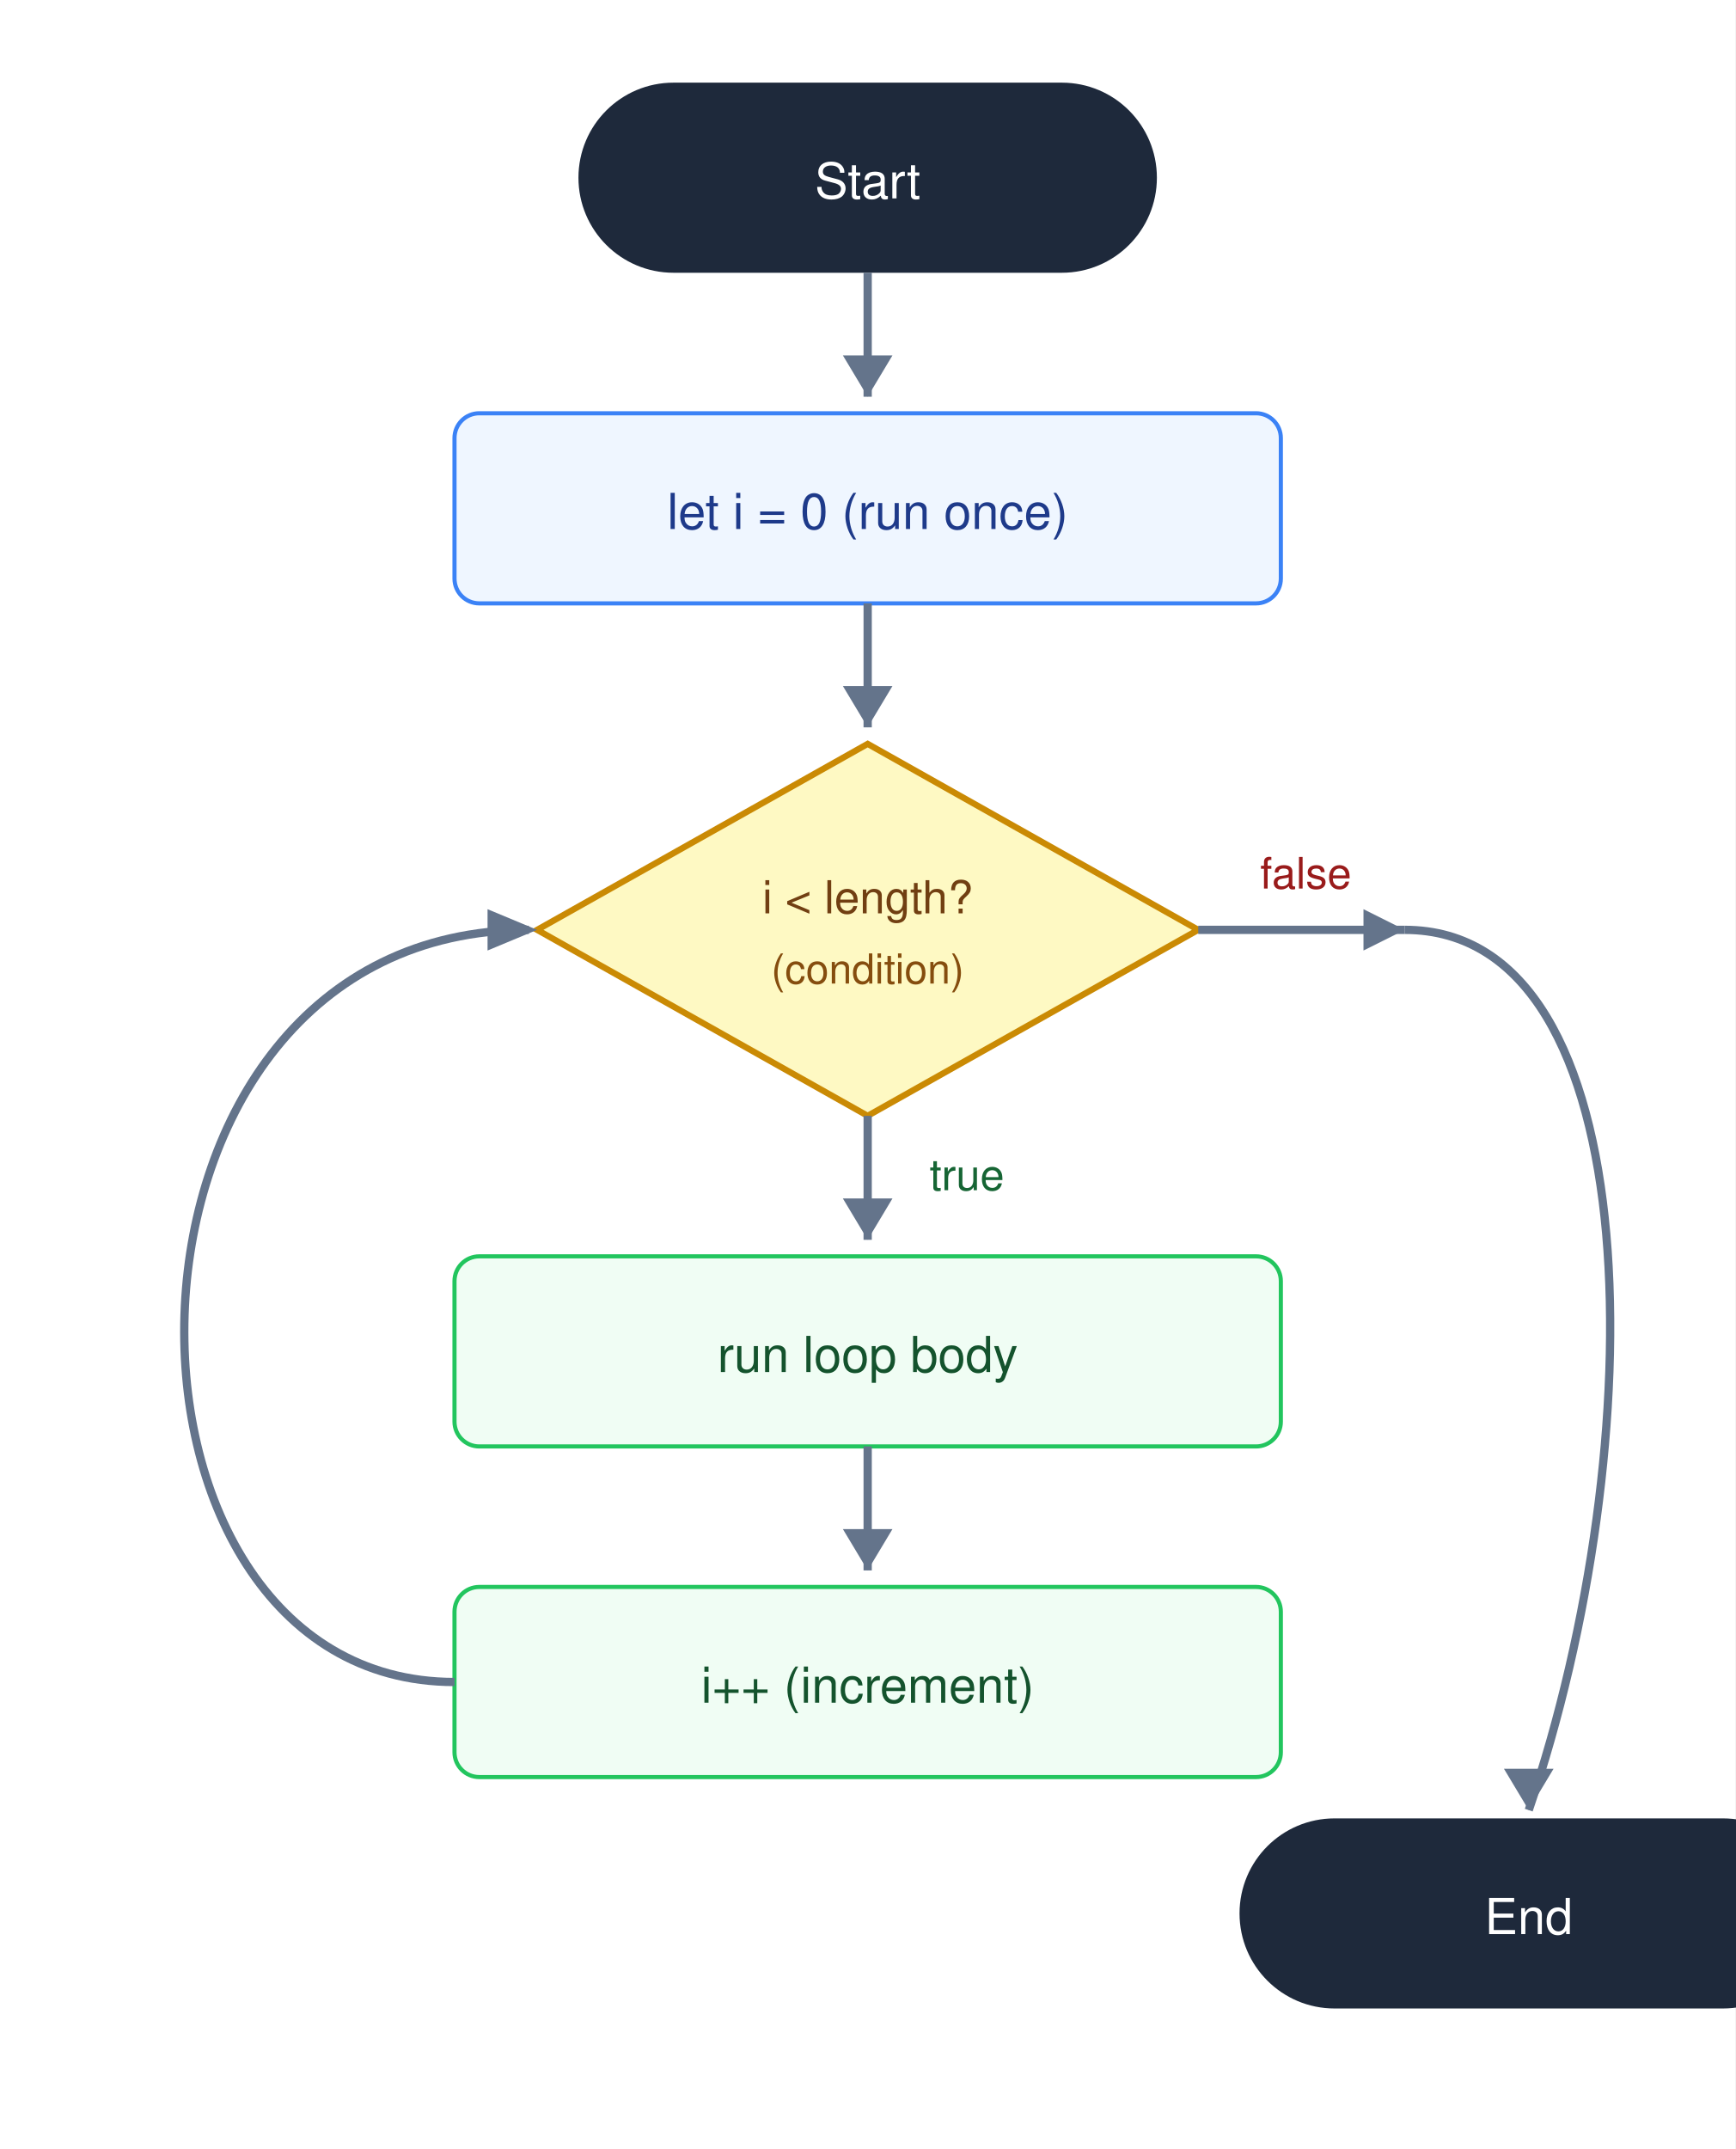
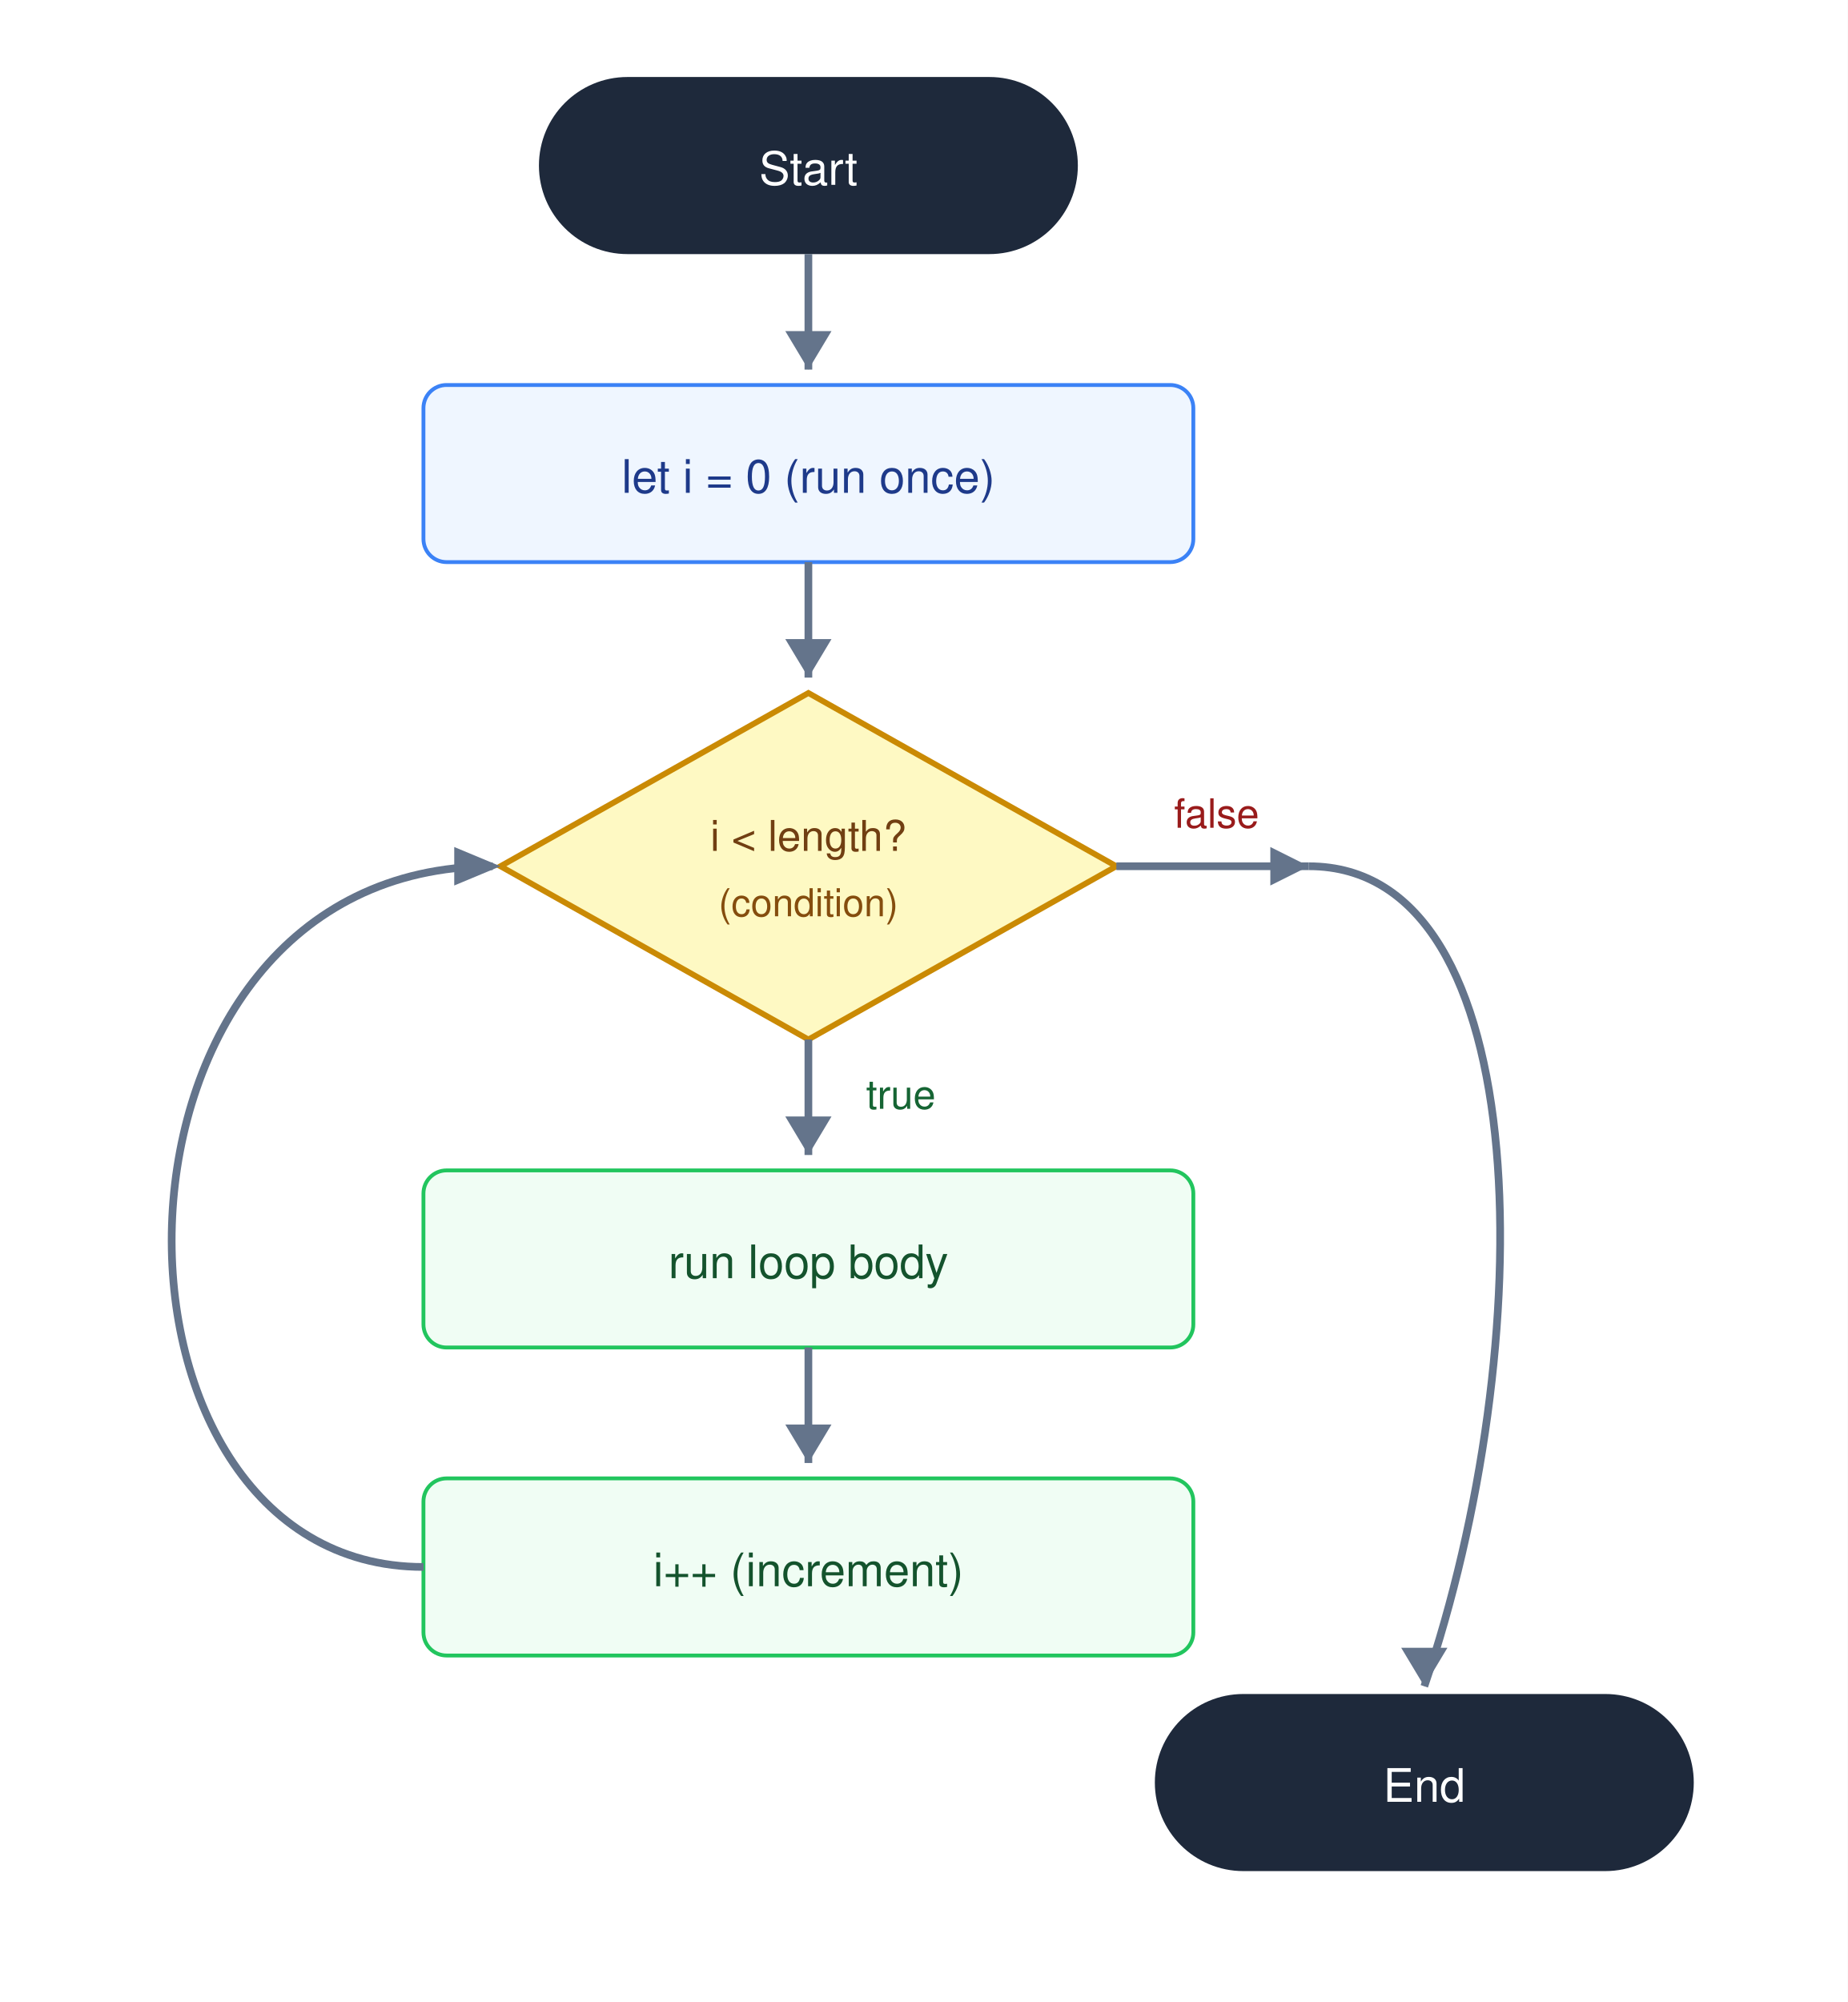
- <svg xmlns="http://www.w3.org/2000/svg" viewBox="0 0 420 520" font-family="Segoe UI, Helvetica, Arial, sans-serif">
-   <rect width="420" height="520" fill="#ffffff" />
+ <svg xmlns="http://www.w3.org/2000/svg" viewBox="0 0 480 520" font-family="Segoe UI, Helvetica, Arial, sans-serif">
+   <rect width="480" height="520" fill="#ffffff" />
  <rect x="140" y="20" width="140" height="46" rx="23" fill="#1e293b" />
  <text x="210" y="48" text-anchor="middle" font-size="12" fill="#ffffff">Start</text>
  <line x1="210" y1="66" x2="210" y2="96" stroke="#64748b" stroke-width="2" />
  <polygon points="210,96 204,86 216,86" fill="#64748b" />
  <rect x="110" y="100" width="200" height="46" rx="6" fill="#eff6ff" stroke="#3b82f6" />
  <text x="210" y="128" text-anchor="middle" font-size="12" fill="#1e3a8a">let i = 0 (run once)</text>
  <line x1="210" y1="146" x2="210" y2="176" stroke="#64748b" stroke-width="2" />
  <polygon points="210,176 204,166 216,166" fill="#64748b" />
  <polygon points="210,180 290,225 210,270 130,225" fill="#fef9c3" stroke="#ca8a04" stroke-width="1.5" />
  <text x="210" y="221" text-anchor="middle" font-size="11" fill="#713f12">i &lt; length?</text>
  <text x="210" y="238" text-anchor="middle" font-size="10" fill="#854d0e">(condition)</text>
  <line x1="210" y1="270" x2="210" y2="300" stroke="#64748b" stroke-width="2" />
  <polygon points="210,300 204,290 216,290" fill="#64748b" />
  <text x="225" y="288" font-size="10.5" fill="#166534">true</text>
  <rect x="110" y="304" width="200" height="46" rx="6" fill="#f0fdf4" stroke="#22c55e" />
  <text x="210" y="332" text-anchor="middle" font-size="12" fill="#14532d">run loop body</text>
  <line x1="210" y1="350" x2="210" y2="380" stroke="#64748b" stroke-width="2" />
  <polygon points="210,380 204,370 216,370" fill="#64748b" />
  <rect x="110" y="384" width="200" height="46" rx="6" fill="#f0fdf4" stroke="#22c55e" />
  <text x="210" y="412" text-anchor="middle" font-size="12" fill="#14532d">i++ (increment)</text>
  <path d="M 110 407 C 20 407, 20 225, 128 225" fill="none" stroke="#64748b" stroke-width="2" />
  <polygon points="130,225 118,220 118,230" fill="#64748b" />
  <line x1="290" y1="225" x2="340" y2="225" stroke="#64748b" stroke-width="2" />
  <polygon points="340,225 330,220 330,230" fill="#64748b" />
  <text x="305" y="215" font-size="10.5" fill="#991b1b">false</text>
  <rect x="300" y="440" width="140" height="46" rx="23" fill="#1e293b" />
  <text x="370" y="468" text-anchor="middle" font-size="12" fill="#ffffff">End</text>
  <path d="M 340 225 C 400 225, 400 350, 370 438" fill="none" stroke="#64748b" stroke-width="2" />
  <polygon points="370,438 364,428 376,428" fill="#64748b" />
</svg>
